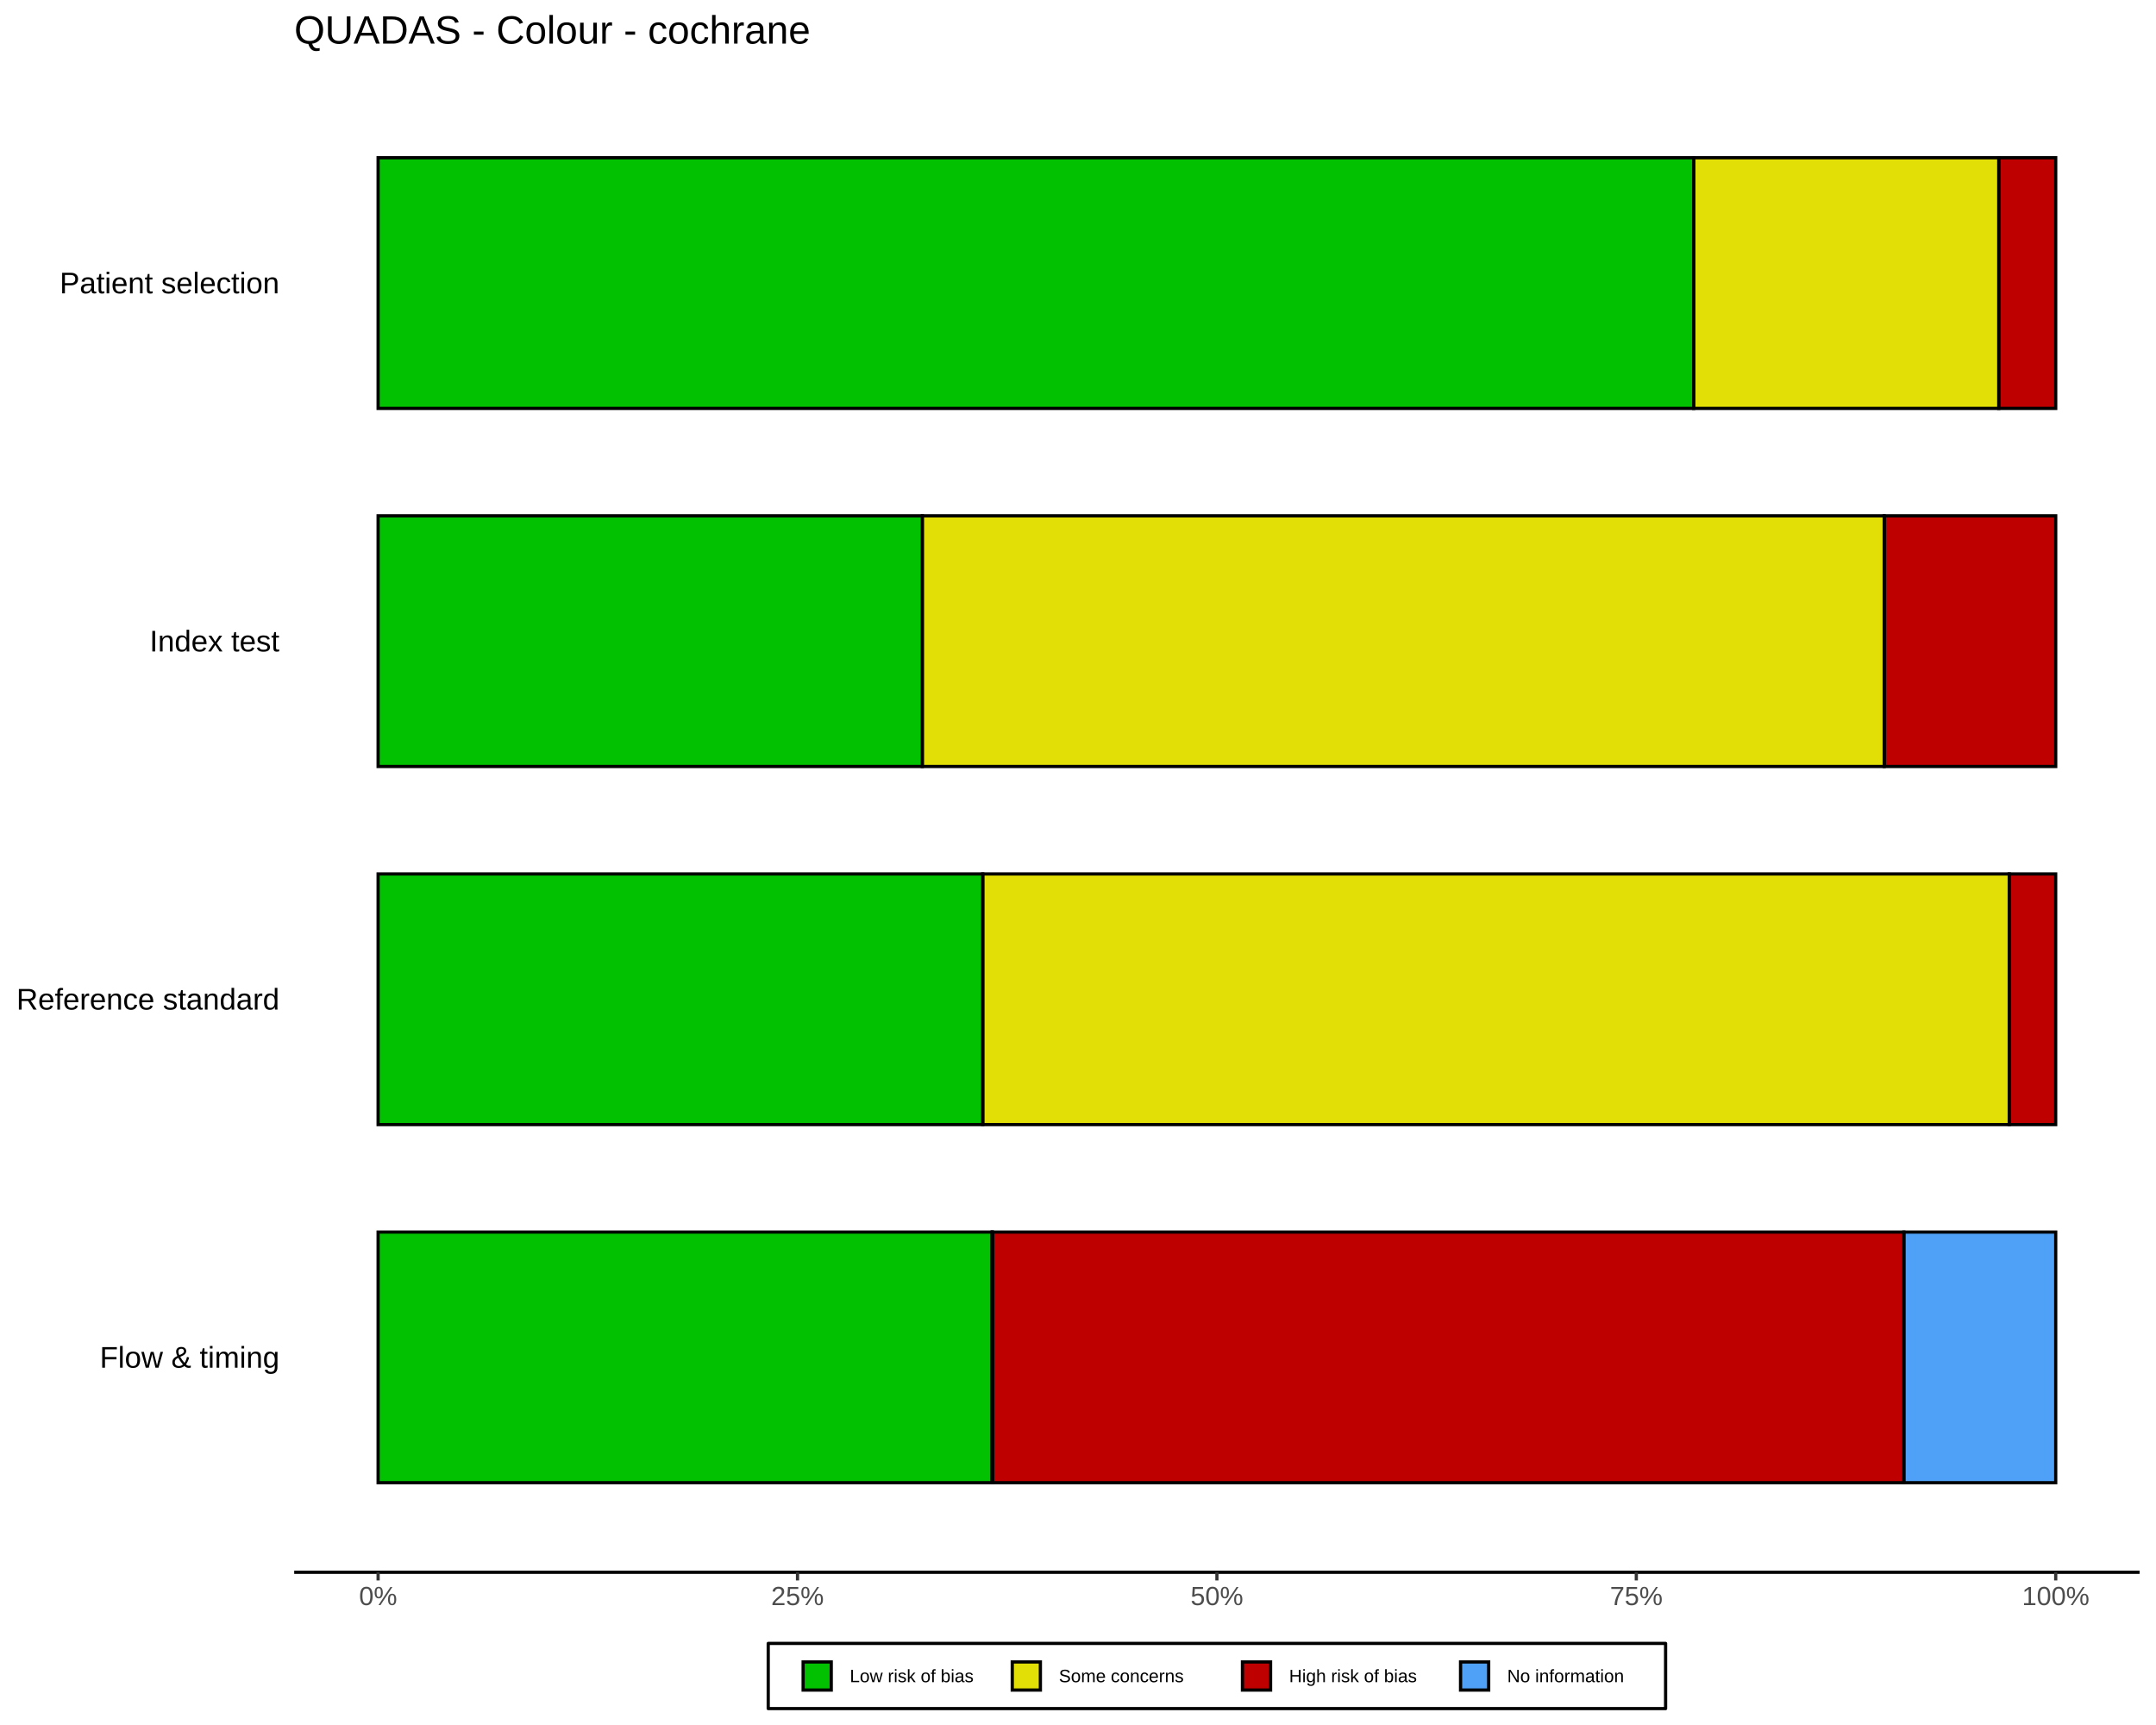
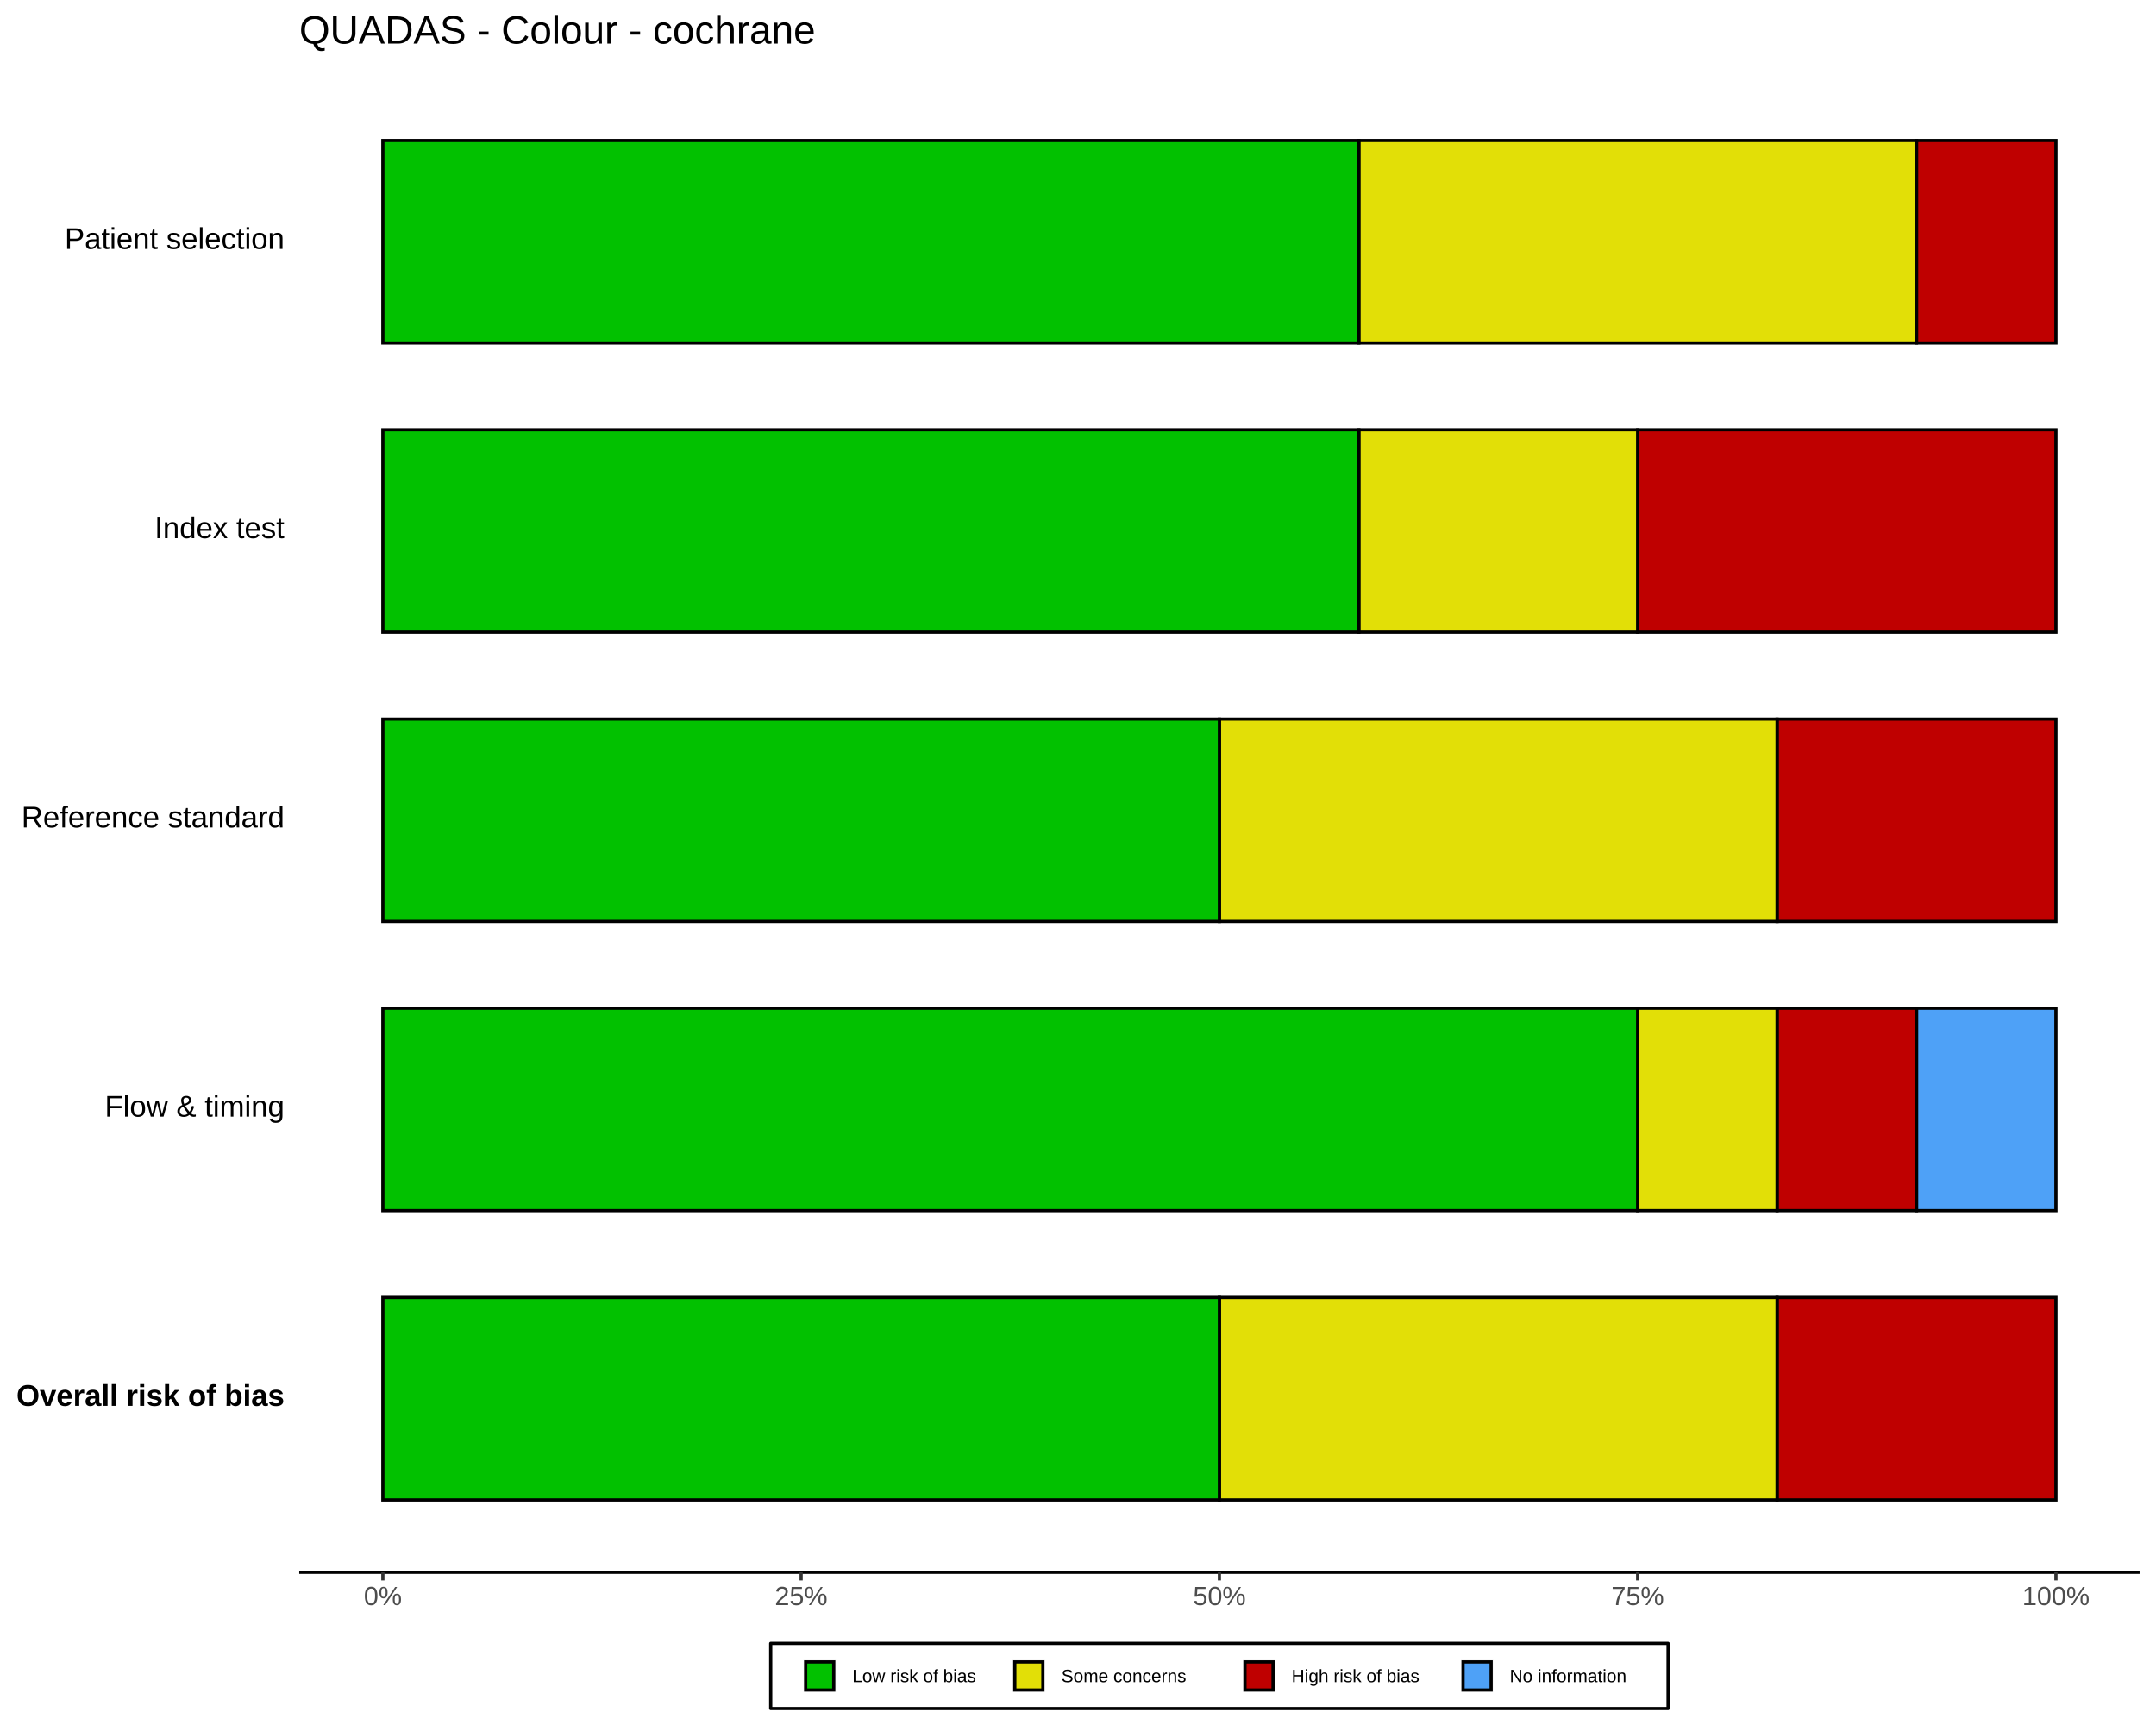
<svg xmlns="http://www.w3.org/2000/svg" viewBox="0 0 720.00 576.00">
  <defs>
    <style type="text/css">
    line, polyline, polygon, path, rect, circle {
      fill: none;
      stroke: #000000;
      stroke-linecap: round;
      stroke-linejoin: round;
      stroke-miterlimit: 10.00;
    }
  </style>
  </defs>
  <rect width="100%" height="100%" style="stroke: none; fill: #FFFFFF;" />
  <rect x="0.00" y="0.00" width="720.00" height="576.00" style="stroke-width: 1.07; stroke: #FFFFFF; fill: #FFFFFF;" />
  <defs>
-     <clipPath id="cpOTguMjV8NzE0LjUyfDUyNS4wMHwyMi43Nw==">
-       <rect x="98.25" y="22.77" width="616.27" height="502.22" />
+     <clipPath id="cpOTkuOTN8NzE0LjUyfDUyNS4wMHwyMi43Nw==">
+       <rect x="99.93" y="22.77" width="614.59" height="502.22" />
    </clipPath>
  </defs>
-   <rect x="635.79" y="411.40" width="50.72" height="83.70" style="stroke-width: 1.07; stroke-linecap: square; stroke-linejoin: miter; fill: #4EA1F7;" clip-path="url(#cpOTguMjV8NzE0LjUyfDUyNS4wMHwyMi43Nw==)" />
-   <rect x="331.47" y="411.40" width="304.32" height="83.70" style="stroke-width: 1.07; stroke-linecap: square; stroke-linejoin: miter; fill: #BF0000;" clip-path="url(#cpOTguMjV8NzE0LjUyfDUyNS4wMHwyMi43Nw==)" />
-   <rect x="331.25" y="411.40" width="0.22" height="83.70" style="stroke-width: 1.07; stroke-linecap: square; stroke-linejoin: miter; fill: #E2DF07;" clip-path="url(#cpOTguMjV8NzE0LjUyfDUyNS4wMHwyMi43Nw==)" />
-   <rect x="126.27" y="411.40" width="204.98" height="83.70" style="stroke-width: 1.07; stroke-linecap: square; stroke-linejoin: miter; fill: #02C100;" clip-path="url(#cpOTguMjV8NzE0LjUyfDUyNS4wMHwyMi43Nw==)" />
-   <rect x="670.98" y="291.82" width="15.52" height="83.70" style="stroke-width: 1.07; stroke-linecap: square; stroke-linejoin: miter; fill: #BF0000;" clip-path="url(#cpOTguMjV8NzE0LjUyfDUyNS4wMHwyMi43Nw==)" />
-   <rect x="328.19" y="291.82" width="342.80" height="83.70" style="stroke-width: 1.07; stroke-linecap: square; stroke-linejoin: miter; fill: #E2DF07;" clip-path="url(#cpOTguMjV8NzE0LjUyfDUyNS4wMHwyMi43Nw==)" />
-   <rect x="126.27" y="291.82" width="201.92" height="83.70" style="stroke-width: 1.07; stroke-linecap: square; stroke-linejoin: miter; fill: #02C100;" clip-path="url(#cpOTguMjV8NzE0LjUyfDUyNS4wMHwyMi43Nw==)" />
-   <rect x="629.23" y="172.24" width="57.28" height="83.70" style="stroke-width: 1.07; stroke-linecap: square; stroke-linejoin: miter; fill: #BF0000;" clip-path="url(#cpOTguMjV8NzE0LjUyfDUyNS4wMHwyMi43Nw==)" />
-   <rect x="308.00" y="172.24" width="321.23" height="83.70" style="stroke-width: 1.07; stroke-linecap: square; stroke-linejoin: miter; fill: #E2DF07;" clip-path="url(#cpOTguMjV8NzE0LjUyfDUyNS4wMHwyMi43Nw==)" />
-   <rect x="126.27" y="172.24" width="181.73" height="83.70" style="stroke-width: 1.07; stroke-linecap: square; stroke-linejoin: miter; fill: #02C100;" clip-path="url(#cpOTguMjV8NzE0LjUyfDUyNS4wMHwyMi43Nw==)" />
-   <rect x="667.49" y="52.67" width="19.02" height="83.70" style="stroke-width: 1.07; stroke-linecap: square; stroke-linejoin: miter; fill: #BF0000;" clip-path="url(#cpOTguMjV8NzE0LjUyfDUyNS4wMHwyMi43Nw==)" />
-   <rect x="565.61" y="52.67" width="101.88" height="83.70" style="stroke-width: 1.07; stroke-linecap: square; stroke-linejoin: miter; fill: #E2DF07;" clip-path="url(#cpOTguMjV8NzE0LjUyfDUyNS4wMHwyMi43Nw==)" />
-   <rect x="126.27" y="52.67" width="439.35" height="83.70" style="stroke-width: 1.07; stroke-linecap: square; stroke-linejoin: miter; fill: #02C100;" clip-path="url(#cpOTguMjV8NzE0LjUyfDUyNS4wMHwyMi43Nw==)" />
+   <rect x="593.46" y="433.24" width="93.12" height="67.61" style="stroke-width: 1.07; stroke-linecap: square; stroke-linejoin: miter; fill: #BF0000;" clip-path="url(#cpOTkuOTN8NzE0LjUyfDUyNS4wMHwyMi43Nw==)" />
+   <rect x="407.22" y="433.24" width="186.24" height="67.61" style="stroke-width: 1.07; stroke-linecap: square; stroke-linejoin: miter; fill: #E2DF07;" clip-path="url(#cpOTkuOTN8NzE0LjUyfDUyNS4wMHwyMi43Nw==)" />
+   <rect x="127.86" y="433.24" width="279.36" height="67.61" style="stroke-width: 1.07; stroke-linecap: square; stroke-linejoin: miter; fill: #02C100;" clip-path="url(#cpOTkuOTN8NzE0LjUyfDUyNS4wMHwyMi43Nw==)" />
+   <rect x="640.02" y="336.66" width="46.56" height="67.61" style="stroke-width: 1.07; stroke-linecap: square; stroke-linejoin: miter; fill: #4EA1F7;" clip-path="url(#cpOTkuOTN8NzE0LjUyfDUyNS4wMHwyMi43Nw==)" />
+   <rect x="593.46" y="336.66" width="46.56" height="67.61" style="stroke-width: 1.07; stroke-linecap: square; stroke-linejoin: miter; fill: #BF0000;" clip-path="url(#cpOTkuOTN8NzE0LjUyfDUyNS4wMHwyMi43Nw==)" />
+   <rect x="546.90" y="336.66" width="46.56" height="67.61" style="stroke-width: 1.07; stroke-linecap: square; stroke-linejoin: miter; fill: #E2DF07;" clip-path="url(#cpOTkuOTN8NzE0LjUyfDUyNS4wMHwyMi43Nw==)" />
+   <rect x="127.86" y="336.66" width="419.04" height="67.61" style="stroke-width: 1.07; stroke-linecap: square; stroke-linejoin: miter; fill: #02C100;" clip-path="url(#cpOTkuOTN8NzE0LjUyfDUyNS4wMHwyMi43Nw==)" />
+   <rect x="593.46" y="240.08" width="93.12" height="67.61" style="stroke-width: 1.07; stroke-linecap: square; stroke-linejoin: miter; fill: #BF0000;" clip-path="url(#cpOTkuOTN8NzE0LjUyfDUyNS4wMHwyMi43Nw==)" />
+   <rect x="407.22" y="240.08" width="186.24" height="67.61" style="stroke-width: 1.07; stroke-linecap: square; stroke-linejoin: miter; fill: #E2DF07;" clip-path="url(#cpOTkuOTN8NzE0LjUyfDUyNS4wMHwyMi43Nw==)" />
+   <rect x="127.86" y="240.08" width="279.36" height="67.61" style="stroke-width: 1.07; stroke-linecap: square; stroke-linejoin: miter; fill: #02C100;" clip-path="url(#cpOTkuOTN8NzE0LjUyfDUyNS4wMHwyMi43Nw==)" />
+   <rect x="546.90" y="143.50" width="139.68" height="67.61" style="stroke-width: 1.07; stroke-linecap: square; stroke-linejoin: miter; fill: #BF0000;" clip-path="url(#cpOTkuOTN8NzE0LjUyfDUyNS4wMHwyMi43Nw==)" />
+   <rect x="453.78" y="143.50" width="93.12" height="67.61" style="stroke-width: 1.07; stroke-linecap: square; stroke-linejoin: miter; fill: #E2DF07;" clip-path="url(#cpOTkuOTN8NzE0LjUyfDUyNS4wMHwyMi43Nw==)" />
+   <rect x="127.86" y="143.50" width="325.92" height="67.61" style="stroke-width: 1.07; stroke-linecap: square; stroke-linejoin: miter; fill: #02C100;" clip-path="url(#cpOTkuOTN8NzE0LjUyfDUyNS4wMHwyMi43Nw==)" />
+   <rect x="640.02" y="46.92" width="46.56" height="67.61" style="stroke-width: 1.07; stroke-linecap: square; stroke-linejoin: miter; fill: #BF0000;" clip-path="url(#cpOTkuOTN8NzE0LjUyfDUyNS4wMHwyMi43Nw==)" />
+   <rect x="453.78" y="46.92" width="186.24" height="67.61" style="stroke-width: 1.07; stroke-linecap: square; stroke-linejoin: miter; fill: #E2DF07;" clip-path="url(#cpOTkuOTN8NzE0LjUyfDUyNS4wMHwyMi43Nw==)" />
+   <rect x="127.86" y="46.92" width="325.92" height="67.61" style="stroke-width: 1.07; stroke-linecap: square; stroke-linejoin: miter; fill: #02C100;" clip-path="url(#cpOTkuOTN8NzE0LjUyfDUyNS4wMHwyMi43Nw==)" />
  <defs>
    <clipPath id="cpMC4wMHw3MjAuMDB8NTc2LjAwfDAuMDA=">
      <rect x="0.00" y="0.00" width="720.00" height="576.00" />
    </clipPath>
  </defs>
  <g clip-path="url(#cpMC4wMHw3MjAuMDB8NTc2LjAwfDAuMDA=)">
-     <text x="33.31" y="456.69" style="font-size: 10.00px; font-family: Liberation Sans;" textLength="60.02px" lengthAdjust="spacingAndGlyphs">Flow &amp; timing</text>
+     <text x="5.48" y="469.42" style="font-size: 10.00px; font-weight: bold; font-family: Liberation Sans;" textLength="33.92px" lengthAdjust="spacingAndGlyphs">Overall</text>
  </g>
  <g clip-path="url(#cpMC4wMHw3MjAuMDB8NTc2LjAwfDAuMDA=)">
-     <text x="5.48" y="337.11" style="font-size: 10.00px; font-family: Liberation Sans;" textLength="87.84px" lengthAdjust="spacingAndGlyphs">Reference standard</text>
+     <text x="42.18" y="469.42" style="font-size: 10.00px; font-weight: bold; font-family: Liberation Sans;" textLength="17.80px" lengthAdjust="spacingAndGlyphs">risk</text>
  </g>
  <g clip-path="url(#cpMC4wMHw3MjAuMDB8NTc2LjAwfDAuMDA=)">
-     <text x="49.95" y="217.53" style="font-size: 10.00px; font-family: Liberation Sans;" textLength="43.38px" lengthAdjust="spacingAndGlyphs">Index test</text>
+     <text x="62.76" y="469.42" style="font-size: 10.00px; font-weight: bold; font-family: Liberation Sans;" textLength="9.44px" lengthAdjust="spacingAndGlyphs">of</text>
  </g>
  <g clip-path="url(#cpMC4wMHw3MjAuMDB8NTc2LjAwfDAuMDA=)">
-     <text x="19.93" y="97.96" style="font-size: 10.00px; font-family: Liberation Sans;" textLength="73.39px" lengthAdjust="spacingAndGlyphs">Patient selection</text>
-   </g>
-   <polyline points="98.25,525.00 714.52,525.00 " style="stroke-width: 1.07; stroke-linecap: butt;" clip-path="url(#cpMC4wMHw3MjAuMDB8NTc2LjAwfDAuMDA=)" />
-   <polyline points="126.27,527.74 126.27,525.00 " style="stroke-width: 1.07; stroke: #333333; stroke-linecap: butt;" clip-path="url(#cpMC4wMHw3MjAuMDB8NTc2LjAwfDAuMDA=)" />
-   <polyline points="266.33,527.74 266.33,525.00 " style="stroke-width: 1.07; stroke: #333333; stroke-linecap: butt;" clip-path="url(#cpMC4wMHw3MjAuMDB8NTc2LjAwfDAuMDA=)" />
-   <polyline points="406.39,527.74 406.39,525.00 " style="stroke-width: 1.07; stroke: #333333; stroke-linecap: butt;" clip-path="url(#cpMC4wMHw3MjAuMDB8NTc2LjAwfDAuMDA=)" />
-   <polyline points="546.45,527.74 546.45,525.00 " style="stroke-width: 1.07; stroke: #333333; stroke-linecap: butt;" clip-path="url(#cpMC4wMHw3MjAuMDB8NTc2LjAwfDAuMDA=)" />
-   <polyline points="686.51,527.74 686.51,525.00 " style="stroke-width: 1.07; stroke: #333333; stroke-linecap: butt;" clip-path="url(#cpMC4wMHw3MjAuMDB8NTc2LjAwfDAuMDA=)" />
-   <g clip-path="url(#cpMC4wMHw3MjAuMDB8NTc2LjAwfDAuMDA=)">
-     <text x="119.91" y="535.97" style="font-size: 8.80px; fill: #4D4D4D; font-family: Liberation Sans;" textLength="12.72px" lengthAdjust="spacingAndGlyphs">0%</text>
+     <text x="74.98" y="469.42" style="font-size: 10.00px; font-weight: bold; font-family: Liberation Sans;" textLength="20.02px" lengthAdjust="spacingAndGlyphs">bias</text>
  </g>
  <g clip-path="url(#cpMC4wMHw3MjAuMDB8NTc2LjAwfDAuMDA=)">
-     <text x="257.52" y="535.97" style="font-size: 8.80px; fill: #4D4D4D; font-family: Liberation Sans;" textLength="17.61px" lengthAdjust="spacingAndGlyphs">25%</text>
+     <text x="34.98" y="372.86" style="font-size: 10.00px; font-family: Liberation Sans;" textLength="21.11px" lengthAdjust="spacingAndGlyphs">Flow</text>
  </g>
  <g clip-path="url(#cpMC4wMHw3MjAuMDB8NTc2LjAwfDAuMDA=)">
-     <text x="397.58" y="535.97" style="font-size: 8.80px; fill: #4D4D4D; font-family: Liberation Sans;" textLength="17.61px" lengthAdjust="spacingAndGlyphs">50%</text>
+     <text x="58.87" y="372.86" style="font-size: 10.00px; font-family: Liberation Sans;" textLength="6.67px" lengthAdjust="spacingAndGlyphs">&amp;</text>
  </g>
  <g clip-path="url(#cpMC4wMHw3MjAuMDB8NTc2LjAwfDAuMDA=)">
-     <text x="537.64" y="535.97" style="font-size: 8.80px; fill: #4D4D4D; font-family: Liberation Sans;" textLength="17.61px" lengthAdjust="spacingAndGlyphs">75%</text>
+     <text x="68.32" y="372.86" style="font-size: 10.00px; font-family: Liberation Sans;" textLength="26.67px" lengthAdjust="spacingAndGlyphs">timing</text>
  </g>
  <g clip-path="url(#cpMC4wMHw3MjAuMDB8NTc2LjAwfDAuMDA=)">
-     <text x="675.26" y="535.97" style="font-size: 8.80px; fill: #4D4D4D; font-family: Liberation Sans;" textLength="22.50px" lengthAdjust="spacingAndGlyphs">100%</text>
-   </g>
-   <rect x="256.55" y="548.76" width="299.68" height="21.76" style="stroke-width: 1.07; fill: #FFFFFF;" clip-path="url(#cpMC4wMHw3MjAuMDB8NTc2LjAwfDAuMDA=)" />
-   <rect x="267.51" y="554.24" width="10.80" height="10.80" style="stroke-width: 1.07; stroke: none; fill: #F2F2F2;" clip-path="url(#cpMC4wMHw3MjAuMDB8NTc2LjAwfDAuMDA=)" />
-   <rect x="268.21" y="554.95" width="9.38" height="9.38" style="stroke-width: 1.07; stroke-linecap: square; stroke-linejoin: miter; fill: #02C100;" clip-path="url(#cpMC4wMHw3MjAuMDB8NTc2LjAwfDAuMDA=)" />
-   <rect x="337.34" y="554.24" width="10.80" height="10.80" style="stroke-width: 1.07; stroke: none; fill: #F2F2F2;" clip-path="url(#cpMC4wMHw3MjAuMDB8NTc2LjAwfDAuMDA=)" />
-   <rect x="338.05" y="554.95" width="9.38" height="9.38" style="stroke-width: 1.07; stroke-linecap: square; stroke-linejoin: miter; fill: #E2DF07;" clip-path="url(#cpMC4wMHw3MjAuMDB8NTc2LjAwfDAuMDA=)" />
-   <rect x="414.21" y="554.24" width="10.80" height="10.80" style="stroke-width: 1.07; stroke: none; fill: #F2F2F2;" clip-path="url(#cpMC4wMHw3MjAuMDB8NTc2LjAwfDAuMDA=)" />
-   <rect x="414.92" y="554.95" width="9.38" height="9.38" style="stroke-width: 1.07; stroke-linecap: square; stroke-linejoin: miter; fill: #BF0000;" clip-path="url(#cpMC4wMHw3MjAuMDB8NTc2LjAwfDAuMDA=)" />
-   <rect x="487.05" y="554.24" width="10.80" height="10.80" style="stroke-width: 1.07; stroke: none; fill: #F2F2F2;" clip-path="url(#cpMC4wMHw3MjAuMDB8NTc2LjAwfDAuMDA=)" />
-   <rect x="487.76" y="554.95" width="9.38" height="9.38" style="stroke-width: 1.07; stroke-linecap: square; stroke-linejoin: miter; fill: #4EA1F7;" clip-path="url(#cpMC4wMHw3MjAuMDB8NTc2LjAwfDAuMDA=)" />
-   <g clip-path="url(#cpMC4wMHw3MjAuMDB8NTc2LjAwfDAuMDA=)">
-     <text x="283.78" y="561.70" style="font-size: 6.00px; font-family: Liberation Sans;" textLength="48.08px" lengthAdjust="spacingAndGlyphs">  Low risk of bias  </text>
+     <text x="7.15" y="276.28" style="font-size: 10.00px; font-family: Liberation Sans;" textLength="46.14px" lengthAdjust="spacingAndGlyphs">Reference</text>
  </g>
  <g clip-path="url(#cpMC4wMHw3MjAuMDB8NTc2LjAwfDAuMDA=)">
-     <text x="353.62" y="561.70" style="font-size: 6.00px; font-family: Liberation Sans;" textLength="55.11px" lengthAdjust="spacingAndGlyphs">  Some concerns      </text>
+     <text x="56.07" y="276.28" style="font-size: 10.00px; font-family: Liberation Sans;" textLength="38.92px" lengthAdjust="spacingAndGlyphs">standard</text>
  </g>
  <g clip-path="url(#cpMC4wMHw3MjAuMDB8NTc2LjAwfDAuMDA=)">
-     <text x="430.49" y="561.70" style="font-size: 6.00px; font-family: Liberation Sans;" textLength="51.08px" lengthAdjust="spacingAndGlyphs">  High risk of bias   </text>
+     <text x="51.62" y="179.70" style="font-size: 10.00px; font-family: Liberation Sans;" textLength="24.47px" lengthAdjust="spacingAndGlyphs">Index</text>
  </g>
  <g clip-path="url(#cpMC4wMHw3MjAuMDB8NTc2LjAwfDAuMDA=)">
-     <text x="503.33" y="561.70" style="font-size: 6.00px; font-family: Liberation Sans;" textLength="47.42px" lengthAdjust="spacingAndGlyphs">  No information   </text>
+     <text x="78.87" y="179.70" style="font-size: 10.00px; font-family: Liberation Sans;" textLength="16.12px" lengthAdjust="spacingAndGlyphs">test</text>
  </g>
  <g clip-path="url(#cpMC4wMHw3MjAuMDB8NTc2LjAwfDAuMDA=)">
-     <text x="98.25" y="14.56" style="font-size: 13.20px; font-family: Liberation Sans;" textLength="172.17px" lengthAdjust="spacingAndGlyphs">QUADAS - Colour - cochrane</text>
+     <text x="21.60" y="83.12" style="font-size: 10.00px; font-family: Liberation Sans;" textLength="31.14px" lengthAdjust="spacingAndGlyphs">Patient</text>
+   </g>
+   <g clip-path="url(#cpMC4wMHw3MjAuMDB8NTc2LjAwfDAuMDA=)">
+     <text x="55.53" y="83.12" style="font-size: 10.00px; font-family: Liberation Sans;" textLength="39.47px" lengthAdjust="spacingAndGlyphs">selection</text>
+   </g>
+   <polyline points="99.93,525.00 714.52,525.00 " style="stroke-width: 1.07; stroke-linecap: butt;" clip-path="url(#cpMC4wMHw3MjAuMDB8NTc2LjAwfDAuMDA=)" />
+   <polyline points="127.86,527.74 127.86,525.00 " style="stroke-width: 1.07; stroke: #333333; stroke-linecap: butt;" clip-path="url(#cpMC4wMHw3MjAuMDB8NTc2LjAwfDAuMDA=)" />
+   <polyline points="267.54,527.74 267.54,525.00 " style="stroke-width: 1.07; stroke: #333333; stroke-linecap: butt;" clip-path="url(#cpMC4wMHw3MjAuMDB8NTc2LjAwfDAuMDA=)" />
+   <polyline points="407.22,527.74 407.22,525.00 " style="stroke-width: 1.07; stroke: #333333; stroke-linecap: butt;" clip-path="url(#cpMC4wMHw3MjAuMDB8NTc2LjAwfDAuMDA=)" />
+   <polyline points="546.90,527.74 546.90,525.00 " style="stroke-width: 1.07; stroke: #333333; stroke-linecap: butt;" clip-path="url(#cpMC4wMHw3MjAuMDB8NTc2LjAwfDAuMDA=)" />
+   <polyline points="686.58,527.74 686.58,525.00 " style="stroke-width: 1.07; stroke: #333333; stroke-linecap: butt;" clip-path="url(#cpMC4wMHw3MjAuMDB8NTc2LjAwfDAuMDA=)" />
+   <g clip-path="url(#cpMC4wMHw3MjAuMDB8NTc2LjAwfDAuMDA=)">
+     <text x="121.50" y="535.97" style="font-size: 8.80px; fill: #4D4D4D; font-family: Liberation Sans;" textLength="12.72px" lengthAdjust="spacingAndGlyphs">0%</text>
+   </g>
+   <g clip-path="url(#cpMC4wMHw3MjAuMDB8NTc2LjAwfDAuMDA=)">
+     <text x="258.74" y="535.97" style="font-size: 8.80px; fill: #4D4D4D; font-family: Liberation Sans;" textLength="17.61px" lengthAdjust="spacingAndGlyphs">25%</text>
+   </g>
+   <g clip-path="url(#cpMC4wMHw3MjAuMDB8NTc2LjAwfDAuMDA=)">
+     <text x="398.42" y="535.97" style="font-size: 8.80px; fill: #4D4D4D; font-family: Liberation Sans;" textLength="17.61px" lengthAdjust="spacingAndGlyphs">50%</text>
+   </g>
+   <g clip-path="url(#cpMC4wMHw3MjAuMDB8NTc2LjAwfDAuMDA=)">
+     <text x="538.10" y="535.97" style="font-size: 8.80px; fill: #4D4D4D; font-family: Liberation Sans;" textLength="17.61px" lengthAdjust="spacingAndGlyphs">75%</text>
+   </g>
+   <g clip-path="url(#cpMC4wMHw3MjAuMDB8NTc2LjAwfDAuMDA=)">
+     <text x="675.33" y="535.97" style="font-size: 8.80px; fill: #4D4D4D; font-family: Liberation Sans;" textLength="22.50px" lengthAdjust="spacingAndGlyphs">100%</text>
+   </g>
+   <rect x="257.38" y="548.76" width="299.68" height="21.76" style="stroke-width: 1.07; fill: #FFFFFF;" clip-path="url(#cpMC4wMHw3MjAuMDB8NTc2LjAwfDAuMDA=)" />
+   <rect x="268.34" y="554.24" width="10.80" height="10.80" style="stroke-width: 1.07; stroke: none; fill: #F2F2F2;" clip-path="url(#cpMC4wMHw3MjAuMDB8NTc2LjAwfDAuMDA=)" />
+   <rect x="269.05" y="554.95" width="9.38" height="9.38" style="stroke-width: 1.07; stroke-linecap: square; stroke-linejoin: miter; fill: #02C100;" clip-path="url(#cpMC4wMHw3MjAuMDB8NTc2LjAwfDAuMDA=)" />
+   <rect x="338.18" y="554.24" width="10.80" height="10.80" style="stroke-width: 1.07; stroke: none; fill: #F2F2F2;" clip-path="url(#cpMC4wMHw3MjAuMDB8NTc2LjAwfDAuMDA=)" />
+   <rect x="338.89" y="554.95" width="9.38" height="9.38" style="stroke-width: 1.07; stroke-linecap: square; stroke-linejoin: miter; fill: #E2DF07;" clip-path="url(#cpMC4wMHw3MjAuMDB8NTc2LjAwfDAuMDA=)" />
+   <rect x="415.05" y="554.24" width="10.80" height="10.80" style="stroke-width: 1.07; stroke: none; fill: #F2F2F2;" clip-path="url(#cpMC4wMHw3MjAuMDB8NTc2LjAwfDAuMDA=)" />
+   <rect x="415.76" y="554.95" width="9.38" height="9.38" style="stroke-width: 1.07; stroke-linecap: square; stroke-linejoin: miter; fill: #BF0000;" clip-path="url(#cpMC4wMHw3MjAuMDB8NTc2LjAwfDAuMDA=)" />
+   <rect x="487.88" y="554.24" width="10.80" height="10.80" style="stroke-width: 1.07; stroke: none; fill: #F2F2F2;" clip-path="url(#cpMC4wMHw3MjAuMDB8NTc2LjAwfDAuMDA=)" />
+   <rect x="488.59" y="554.95" width="9.38" height="9.38" style="stroke-width: 1.07; stroke-linecap: square; stroke-linejoin: miter; fill: #4EA1F7;" clip-path="url(#cpMC4wMHw3MjAuMDB8NTc2LjAwfDAuMDA=)" />
+   <g clip-path="url(#cpMC4wMHw3MjAuMDB8NTc2LjAwfDAuMDA=)">
+     <text x="284.62" y="561.70" style="font-size: 6.00px; font-family: Liberation Sans;" textLength="48.08px" lengthAdjust="spacingAndGlyphs">  Low risk of bias  </text>
+   </g>
+   <g clip-path="url(#cpMC4wMHw3MjAuMDB8NTc2LjAwfDAuMDA=)">
+     <text x="354.46" y="561.70" style="font-size: 6.00px; font-family: Liberation Sans;" textLength="55.11px" lengthAdjust="spacingAndGlyphs">  Some concerns      </text>
+   </g>
+   <g clip-path="url(#cpMC4wMHw3MjAuMDB8NTc2LjAwfDAuMDA=)">
+     <text x="431.33" y="561.70" style="font-size: 6.00px; font-family: Liberation Sans;" textLength="51.08px" lengthAdjust="spacingAndGlyphs">  High risk of bias   </text>
+   </g>
+   <g clip-path="url(#cpMC4wMHw3MjAuMDB8NTc2LjAwfDAuMDA=)">
+     <text x="504.16" y="561.70" style="font-size: 6.00px; font-family: Liberation Sans;" textLength="47.42px" lengthAdjust="spacingAndGlyphs">  No information   </text>
+   </g>
+   <g clip-path="url(#cpMC4wMHw3MjAuMDB8NTc2LjAwfDAuMDA=)">
+     <text x="99.93" y="14.56" style="font-size: 13.20px; font-family: Liberation Sans;" textLength="172.17px" lengthAdjust="spacingAndGlyphs">QUADAS - Colour - cochrane</text>
  </g>
</svg>
